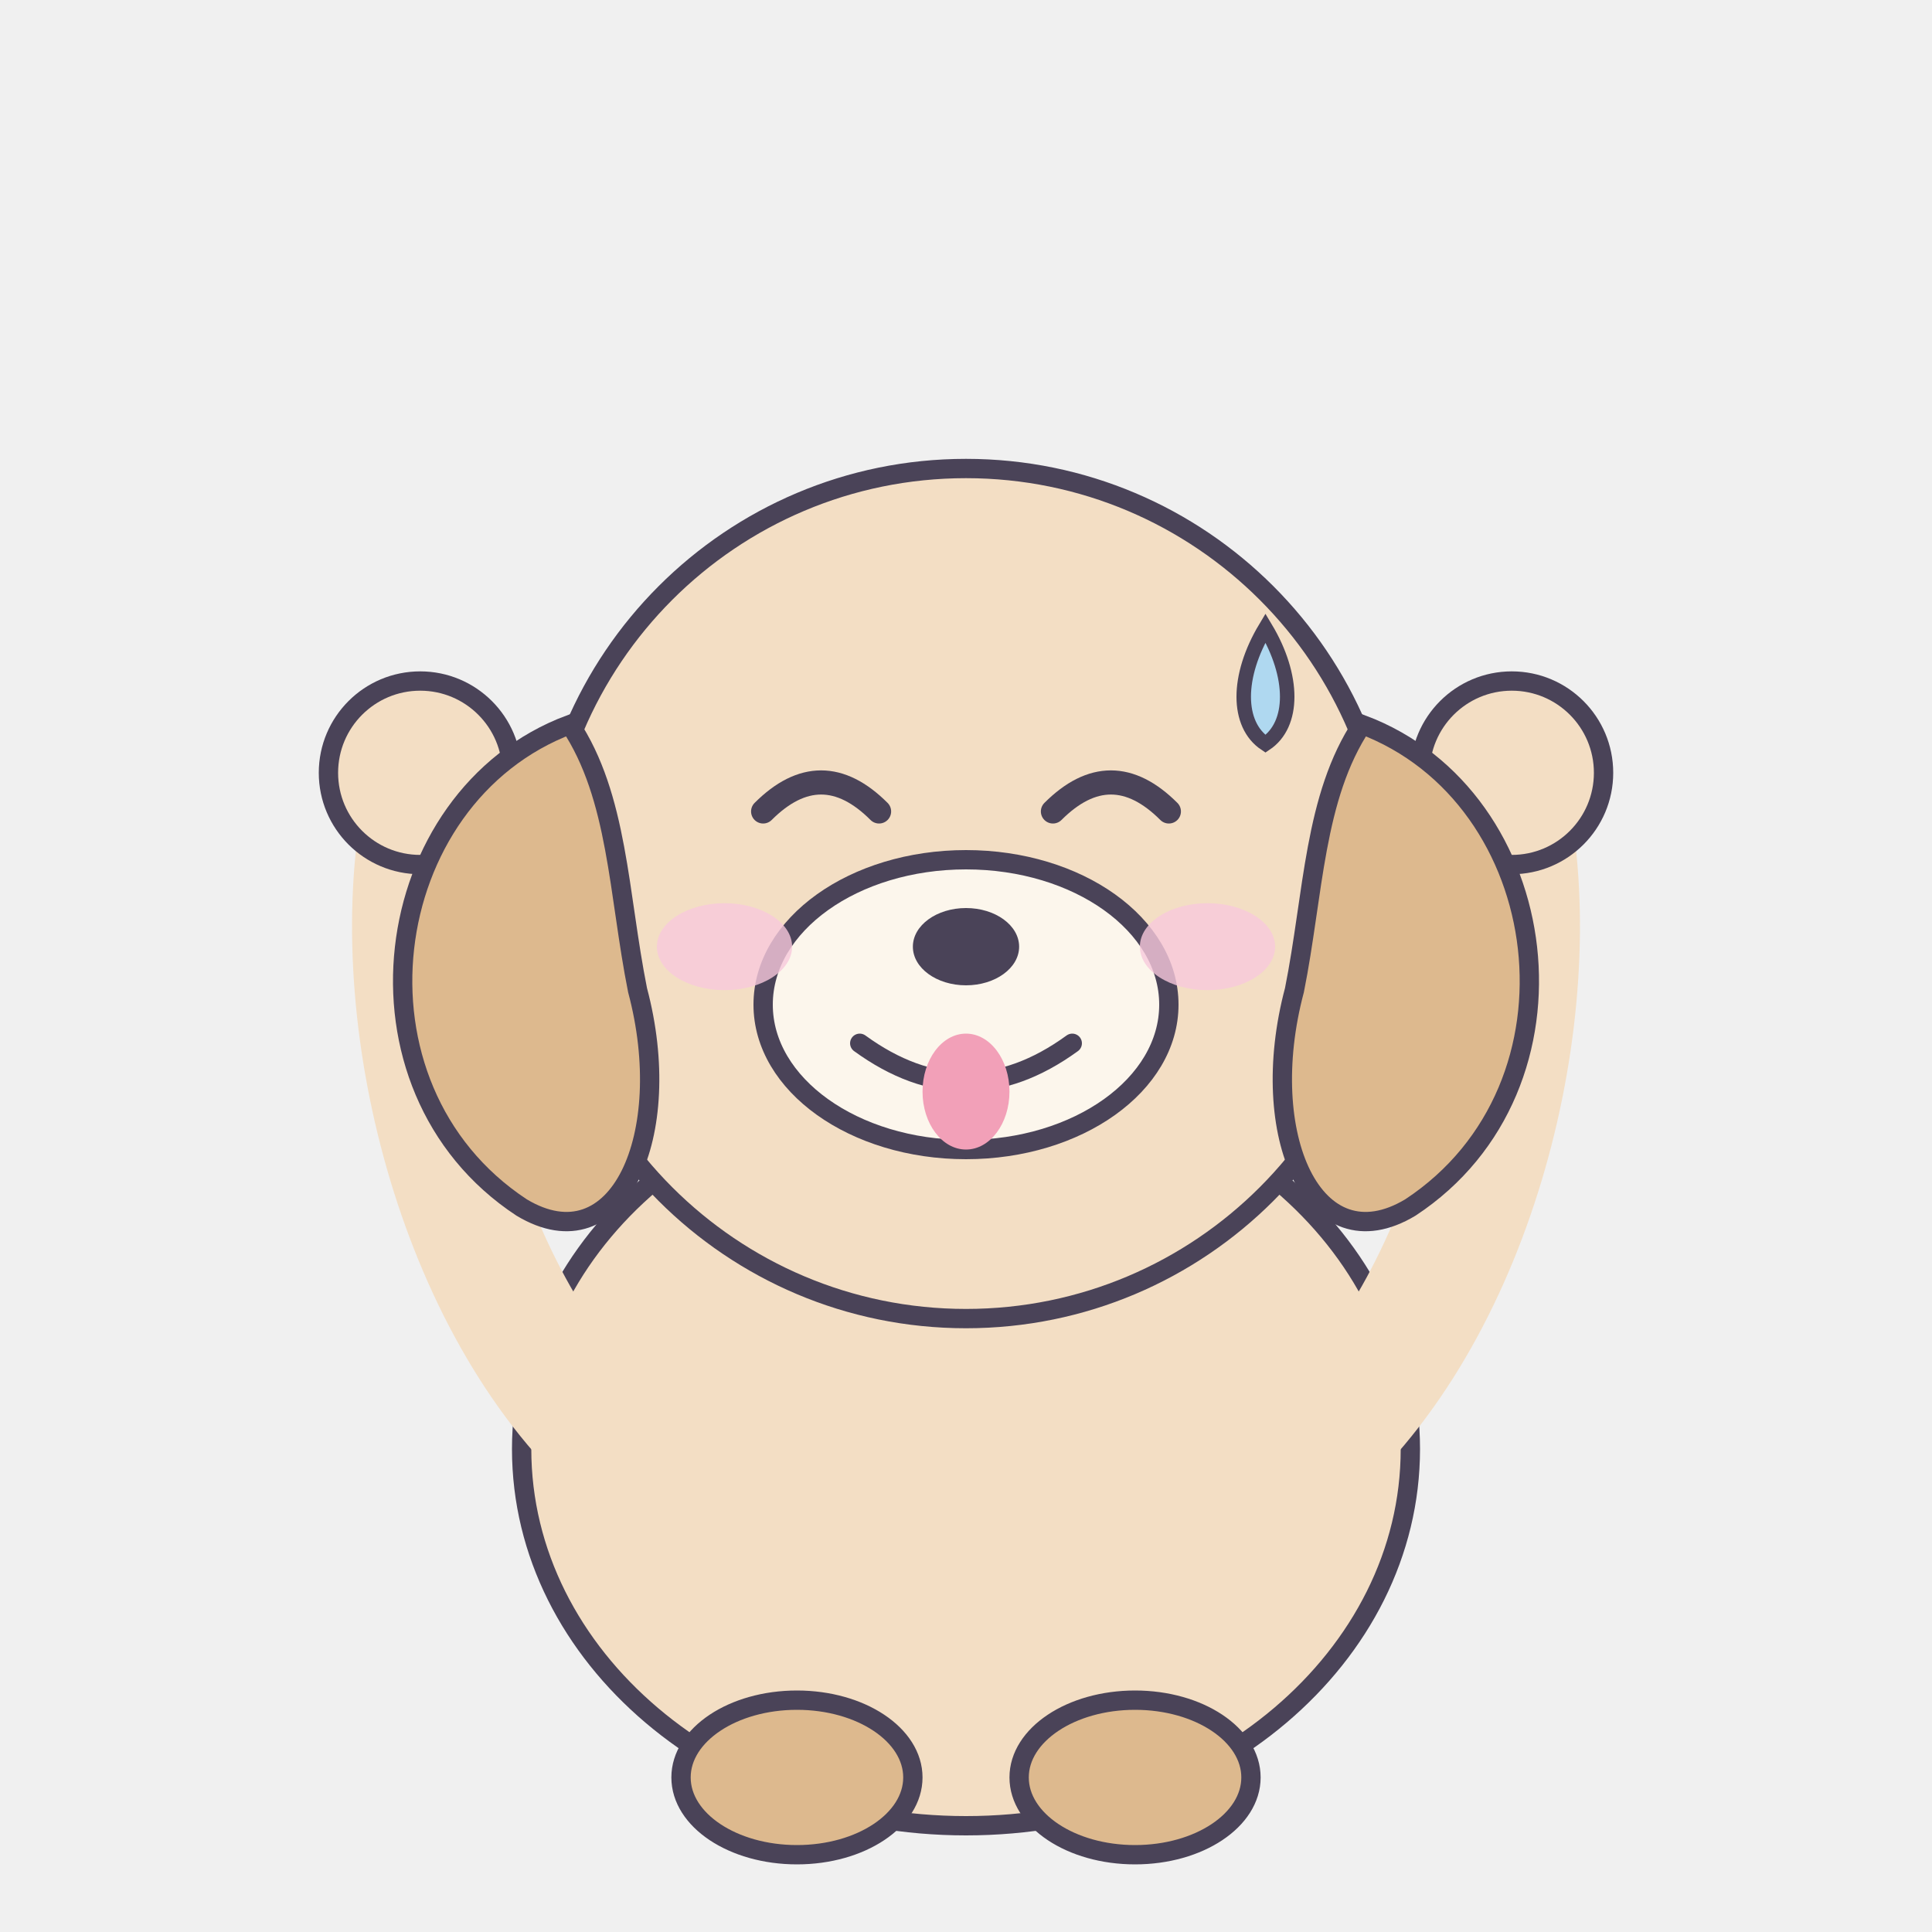
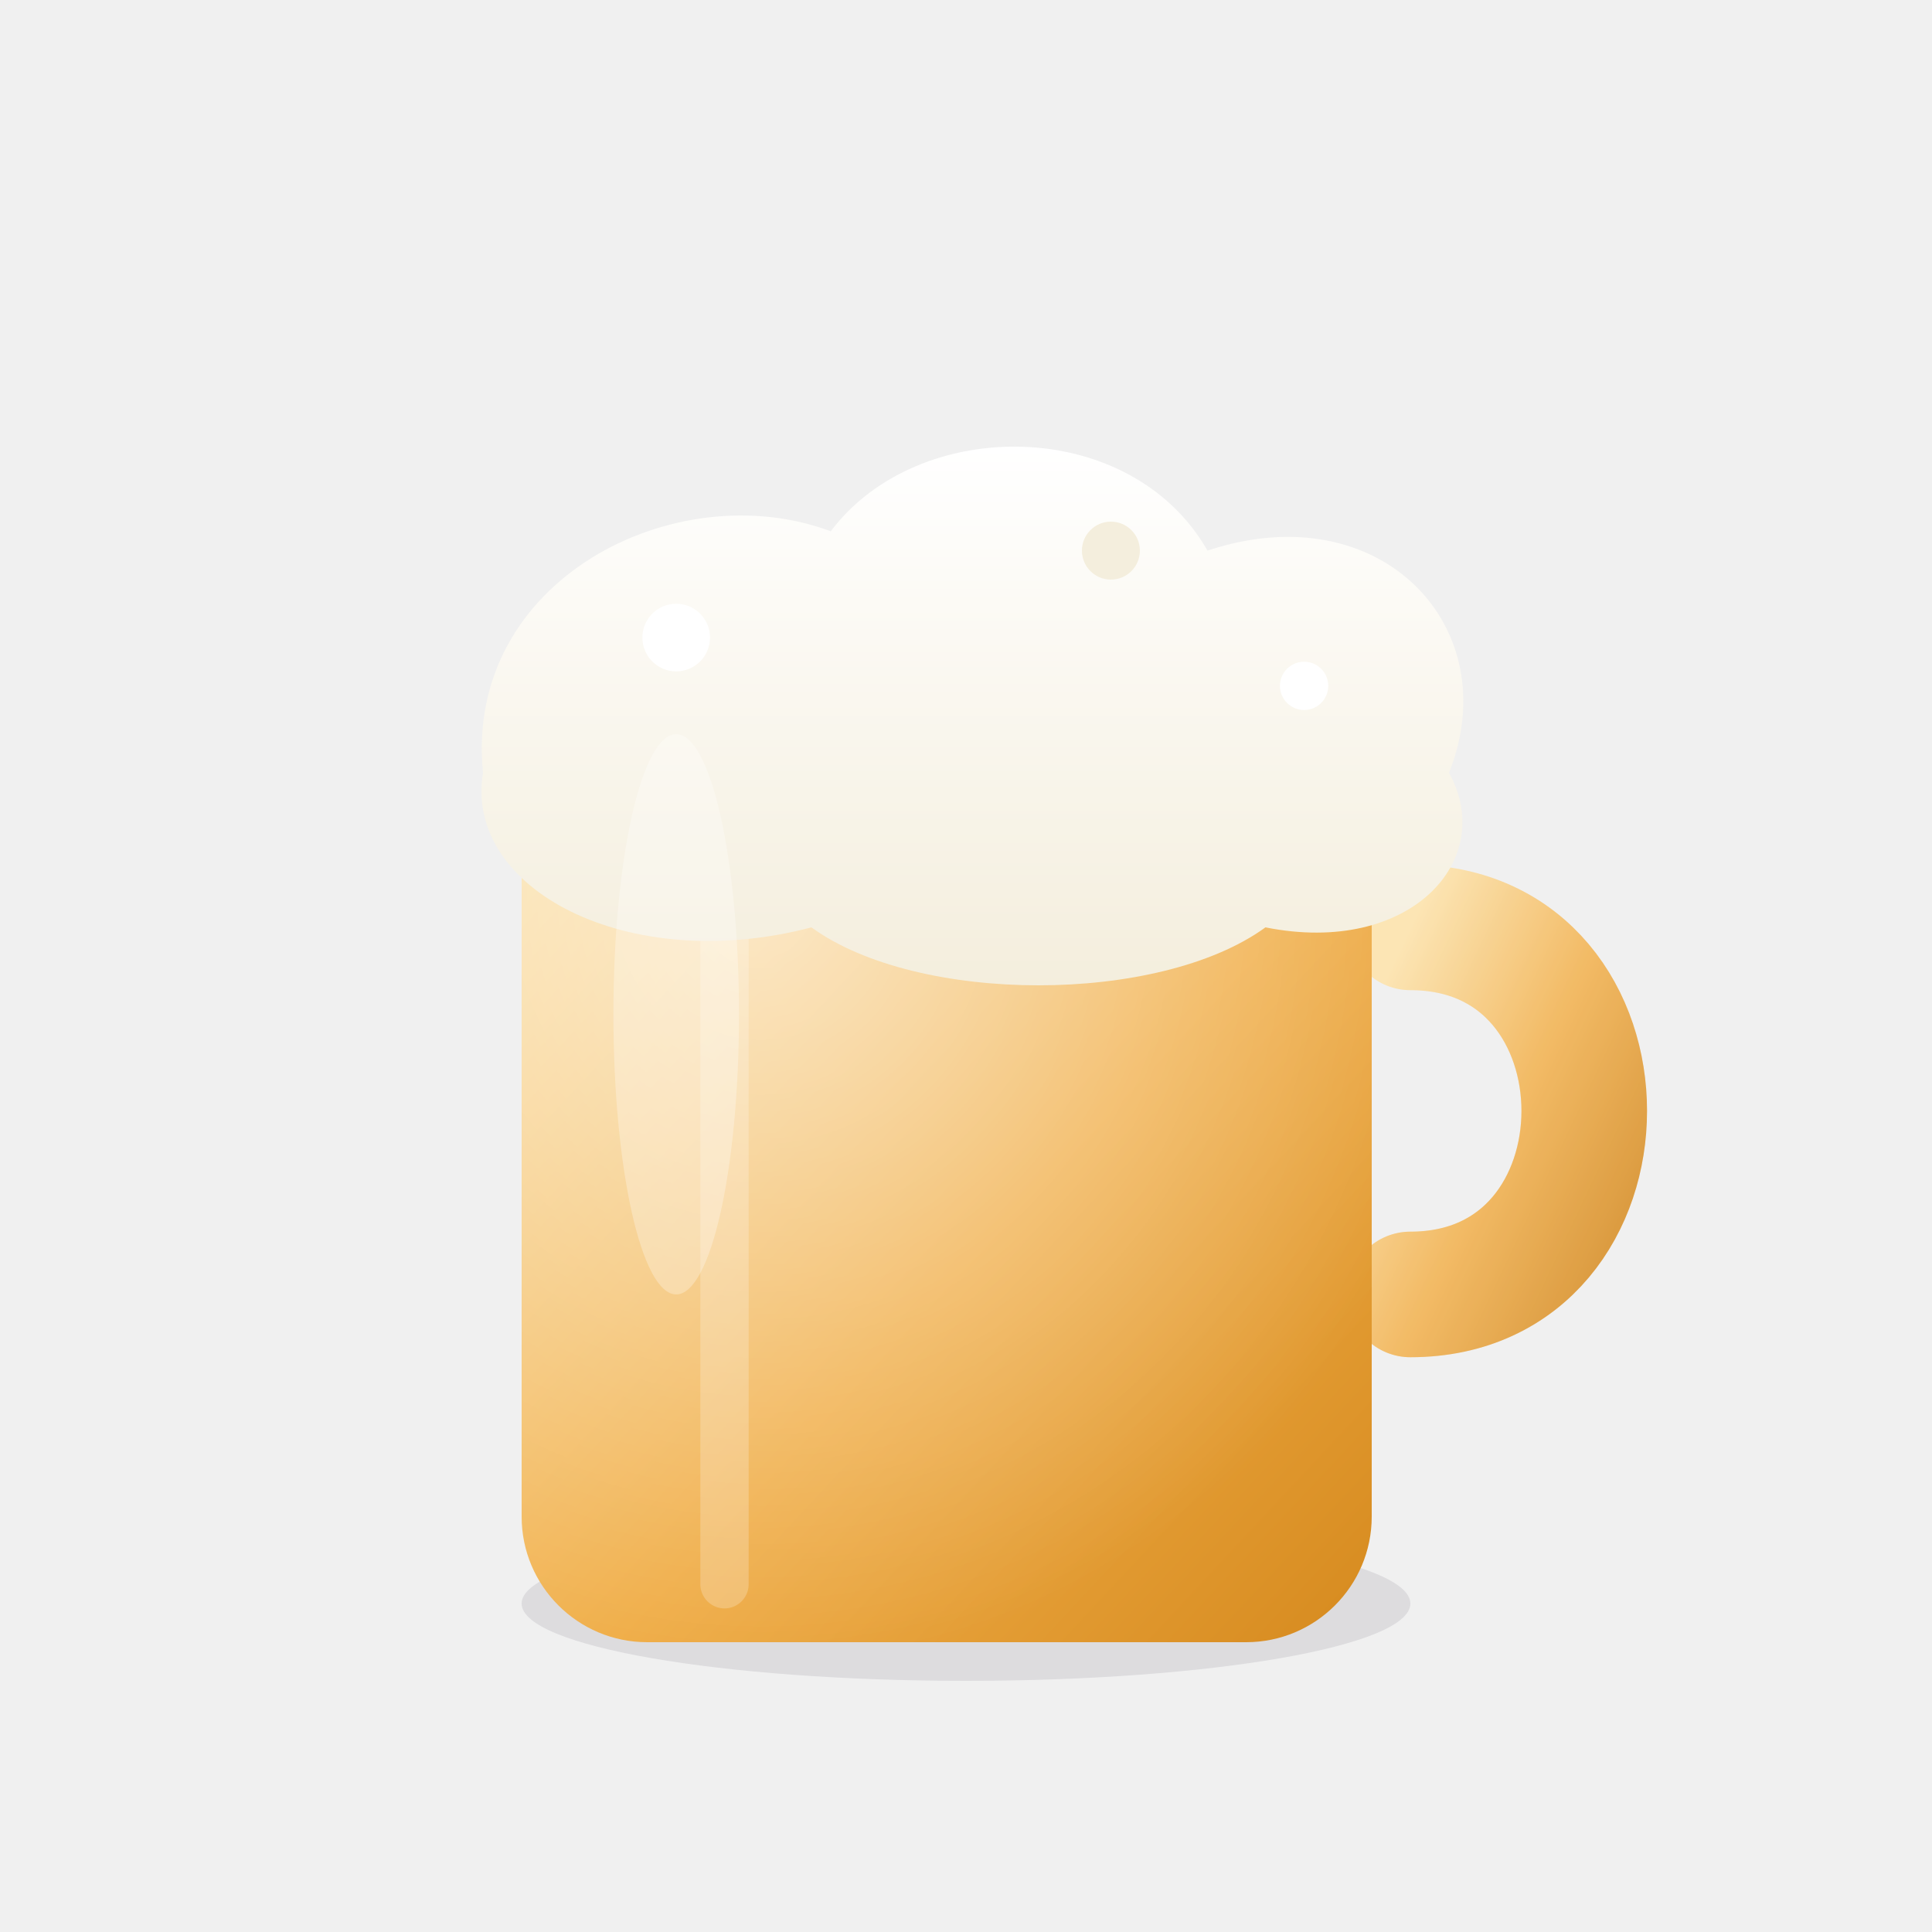
<svg xmlns="http://www.w3.org/2000/svg" viewBox="0 0 400 400" fill="none">
-   <ellipse cx="200" cy="300" rx="92" ry="78" fill="#F3DEC4" stroke="#4A4358" stroke-width="4" />
-   <path d="M128 300 C 95 270, 80 210, 88 168" stroke="#4A4358" stroke-width="4" stroke-linecap="round" fill="none" />
-   <path d="M128 300 C 95 270, 80 210, 88 168" stroke="#F3DEC4" stroke-width="26" stroke-linecap="round" fill="none" />
-   <circle cx="87" cy="160" r="19" fill="#F3DEC4" stroke="#4A4358" stroke-width="4" />
-   <path d="M272 300 C 305 270, 320 210, 312 168" stroke="#4A4358" stroke-width="4" stroke-linecap="round" fill="none" />
-   <path d="M272 300 C 305 270, 320 210, 312 168" stroke="#F3DEC4" stroke-width="26" stroke-linecap="round" fill="none" />
-   <circle cx="313" cy="160" r="19" fill="#F3DEC4" stroke="#4A4358" stroke-width="4" />
-   <ellipse cx="165" cy="368" rx="24" ry="16" fill="#DDB98E" stroke="#4A4358" stroke-width="4" />
-   <ellipse cx="235" cy="368" rx="24" ry="16" fill="#DDB98E" stroke="#4A4358" stroke-width="4" />
-   <path d="M162 240 Q200 262 238 240" stroke="#C9B6F0" stroke-width="14" stroke-linecap="round" fill="none" />
-   <circle cx="200" cy="185" r="88" fill="#F3DEC4" stroke="#4A4358" stroke-width="4" />
-   <path d="M118 150 C 78 165, 70 225, 108 250 C 128 262, 140 235, 132 205 C 128 185, 128 165, 118 150 Z" fill="#DDB98E" stroke="#4A4358" stroke-width="4" />
-   <path d="M282 150 C 322 165, 330 225, 292 250 C 272 262, 260 235, 268 205 C 272 185, 272 165, 282 150 Z" fill="#DDB98E" stroke="#4A4358" stroke-width="4" />
-   <ellipse cx="200" cy="208" rx="42" ry="30" fill="#FCF6EC" stroke="#4A4358" stroke-width="4" />
-   <ellipse cx="200" cy="196" rx="11" ry="8" fill="#4A4358" />
-   <path d="M178 216 Q200 232 222 216" stroke="#4A4358" stroke-width="4" stroke-linecap="round" fill="none" />
-   <ellipse cx="200" cy="226" rx="9" ry="12" fill="#F2A0B8" />
-   <path d="M158 168 Q170 156 182 168" stroke="#4A4358" stroke-width="5" stroke-linecap="round" fill="none" />
-   <path d="M218 168 Q230 156 242 168" stroke="#4A4358" stroke-width="5" stroke-linecap="round" fill="none" />
-   <ellipse cx="150" cy="196" rx="14" ry="9" fill="#F8C9DC" opacity="0.8" />
-   <ellipse cx="250" cy="196" rx="14" ry="9" fill="#F8C9DC" opacity="0.8" />
-   <path d="M262 130 C 268 140, 268 150, 262 154 C 256 150, 256 140, 262 130 Z" fill="#AFD8F0" stroke="#4A4358" stroke-width="3" />
+   <defs>
+     <linearGradient id="beerBody" x1="0%" y1="0%" x2="100%" y2="100%">
+       <stop offset="0%" stop-color="#FBE0A6" />
+       <stop offset="55%" stop-color="#F0AE49" />
+       <stop offset="100%" stop-color="#D68A1E" />
+     </linearGradient>
+     <linearGradient id="beerFoam" x1="0%" y1="0%" x2="0%" y2="100%">
+       <stop offset="0%" stop-color="#FFFFFF" />
+       <stop offset="100%" stop-color="#F4EEDD" />
+     </linearGradient>
+     <radialGradient id="beerGlassShine" cx="28%" cy="18%" r="85%">
+       <stop offset="0%" stop-color="#FFFFFF" stop-opacity="0.55" />
+       <stop offset="100%" stop-color="#FFFFFF" stop-opacity="0" />
+     </radialGradient>
+   </defs>
+   <ellipse cx="200" cy="332" rx="92" ry="16" fill="#4A4358" opacity="0.12" />
+   <path d="M292 192 C 340 192, 340 268, 292 268" stroke="url(#beerBody)" stroke-width="26" stroke-linecap="round" fill="none" />
+   <path d="M292 192 C 340 192, 340 268, 292 268" stroke="#FFFFFF" stroke-width="26" stroke-linecap="round" fill="none" opacity="0.16" />
+   <rect x="108" y="152" width="176" height="188" rx="26" fill="url(#beerBody)" />
+   <rect x="108" y="152" width="176" height="188" rx="26" fill="url(#beerGlassShine)" />
+   <path d="M150 164 L150 328" stroke="#FFFFFF" stroke-width="10" stroke-linecap="round" opacity="0.22" />
+   <path d="M100 160 C 96 120, 140 98, 172 110 C 190 86, 234 86, 250 114 C 286 102, 312 130, 300 160 C 310 178, 292 198, 262 192 C 240 208, 190 208, 168 192 C 130 202, 96 184, 100 160 Z" fill="url(#beerFoam)" />
+   <circle cx="140" cy="132" r="7" fill="#FFFFFF" />
+   <circle cx="230" cy="114" r="6" fill="#F4EEDD" />
+   <circle cx="270" cy="142" r="5" fill="#FFFFFF" />
+   <ellipse cx="140" cy="210" rx="13" ry="58" fill="#FFFFFF" opacity="0.28" />
</svg>
